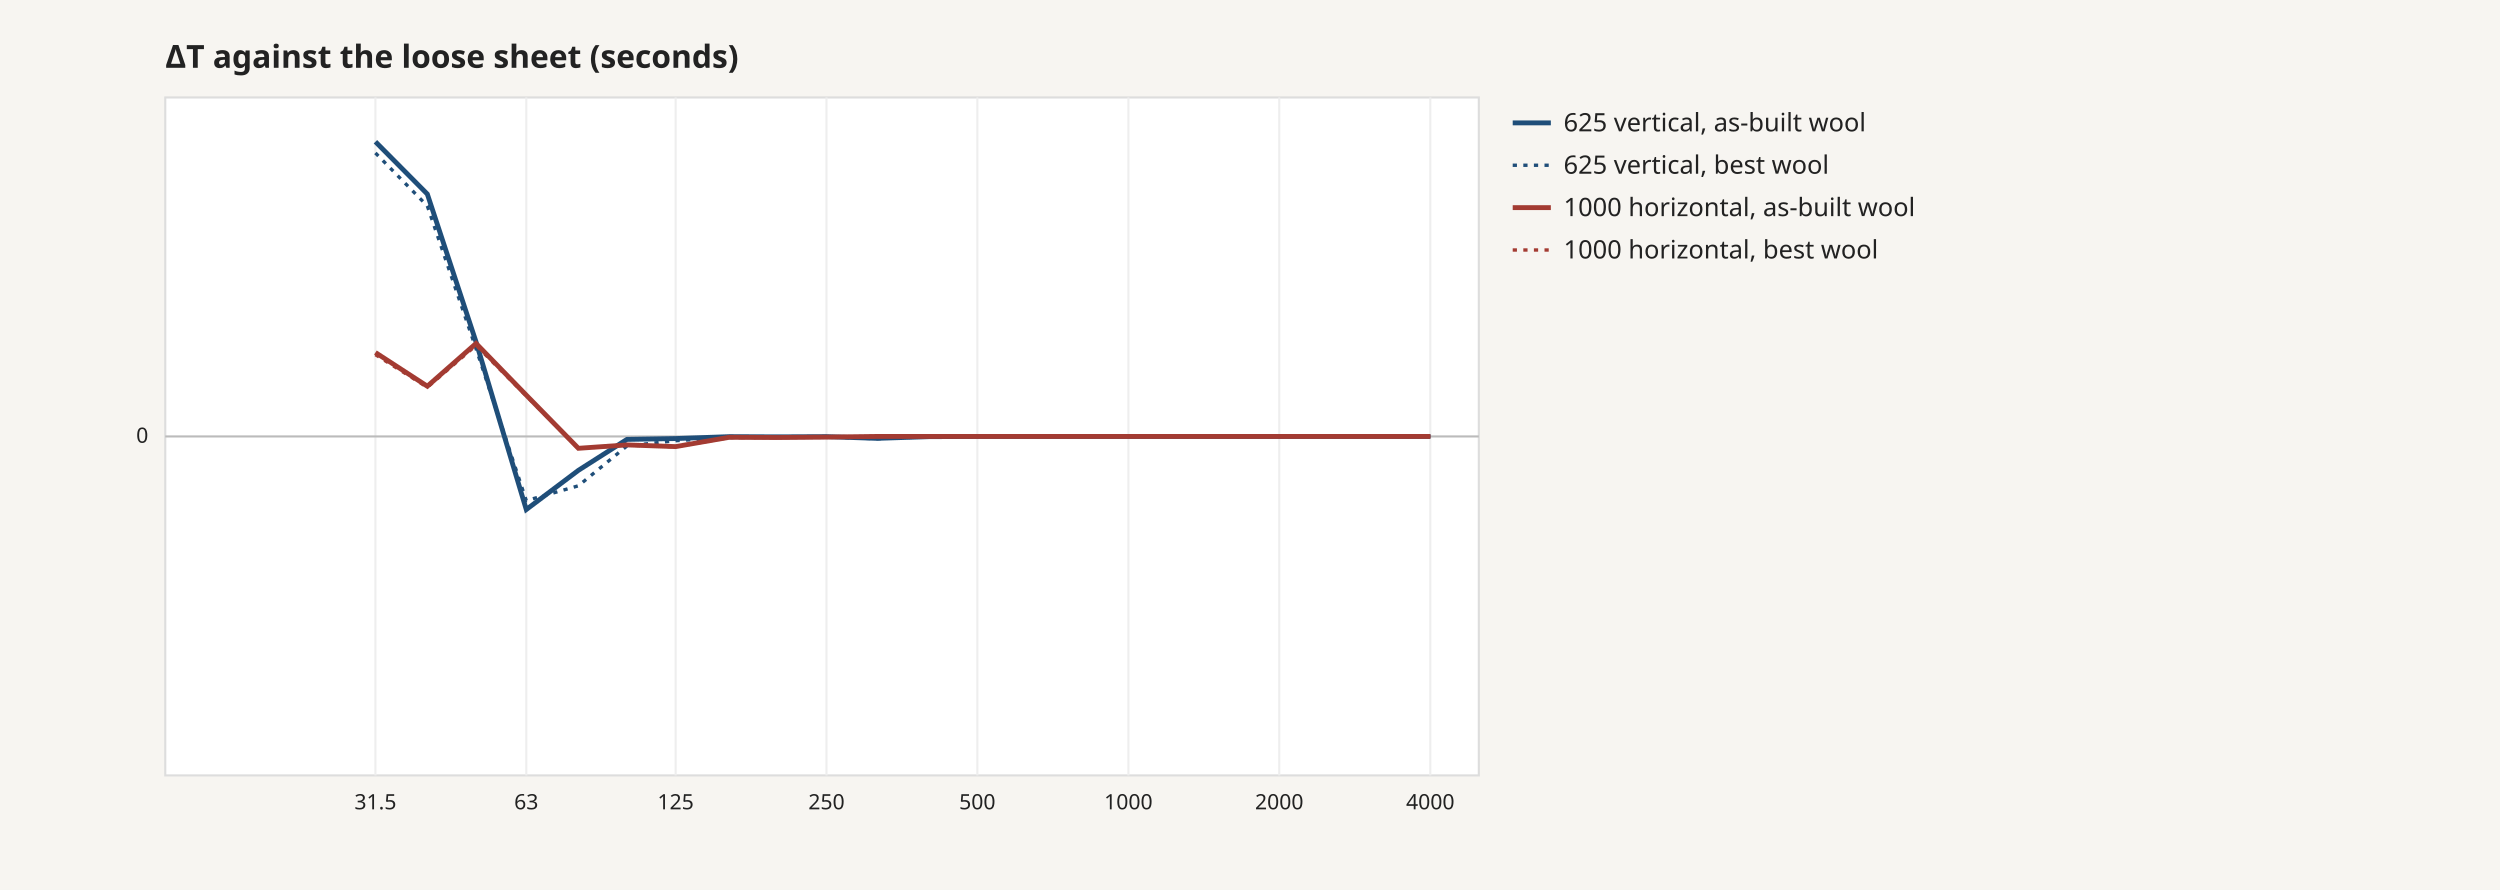
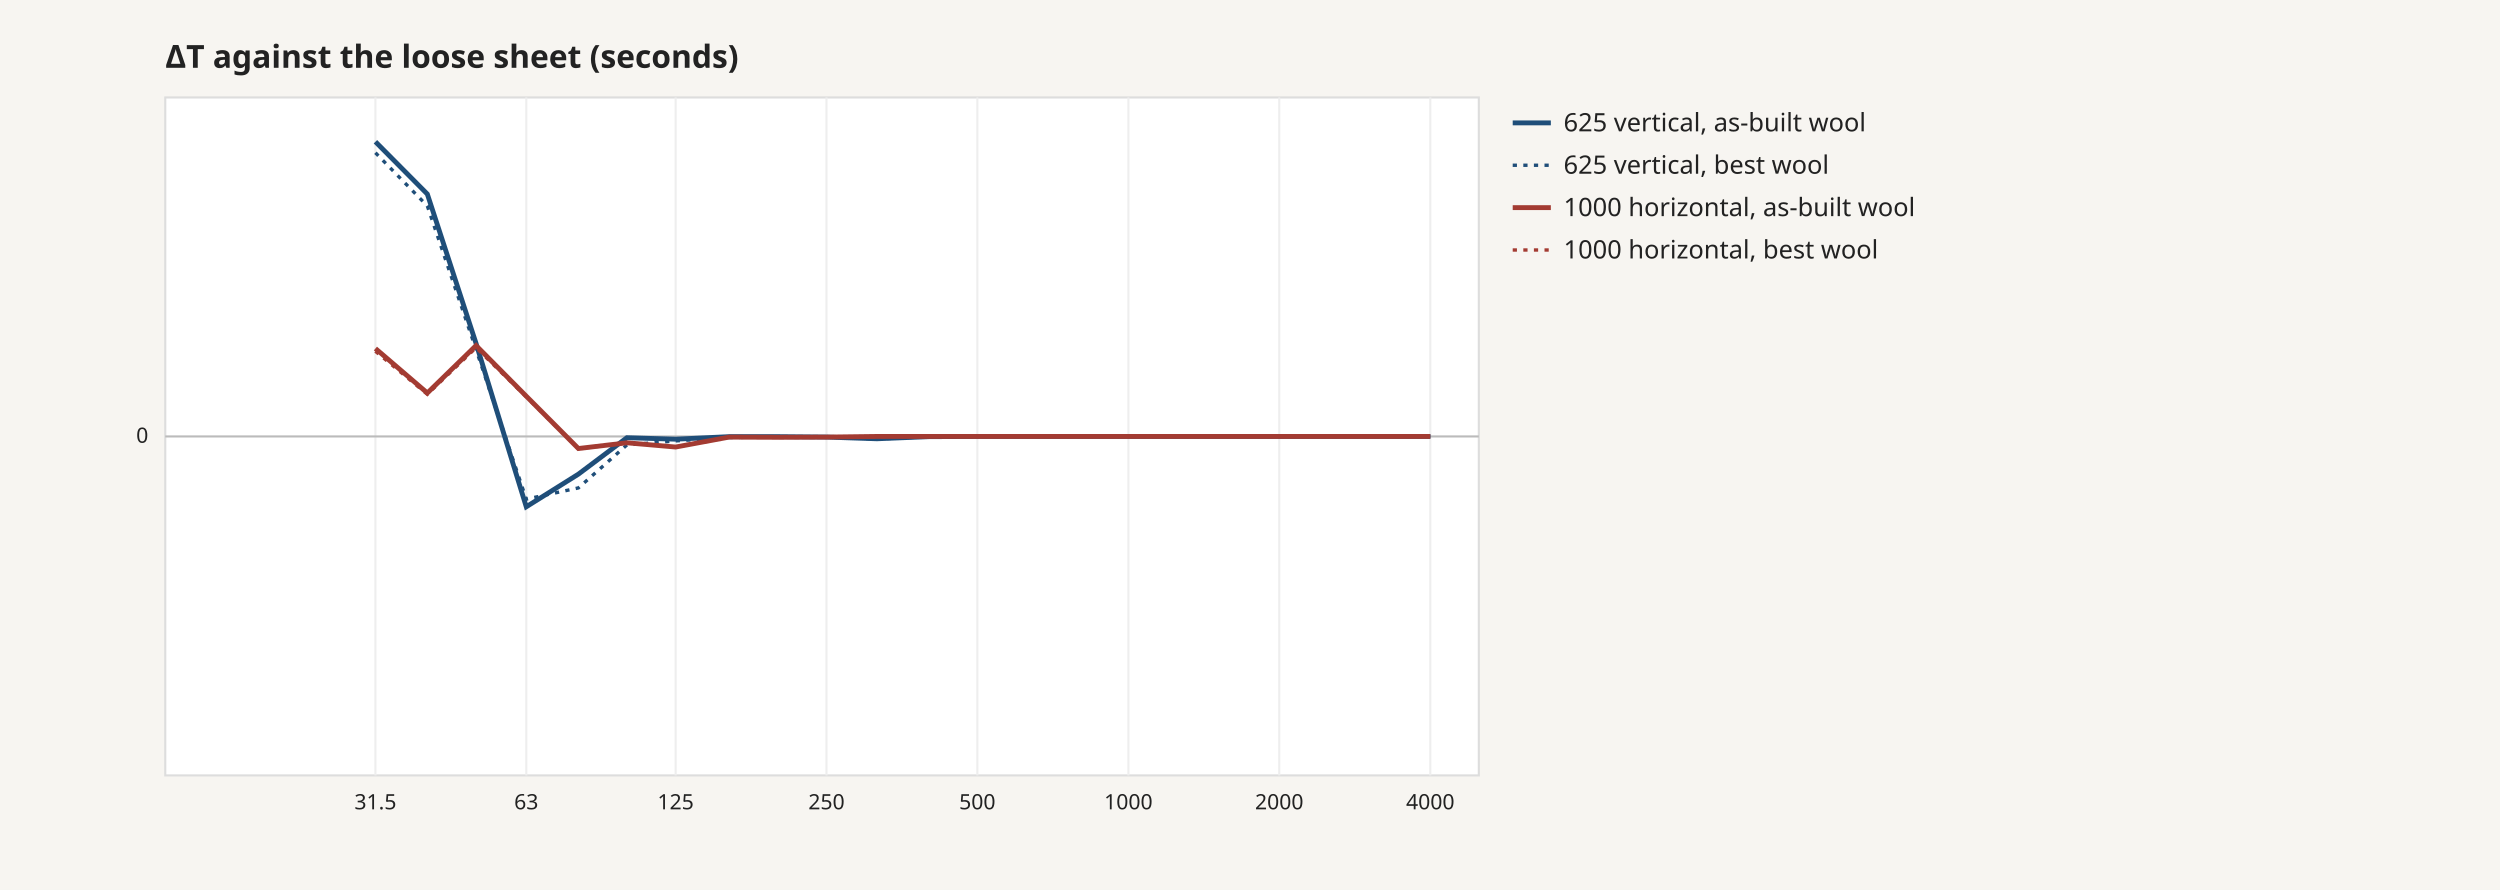
<svg xmlns="http://www.w3.org/2000/svg" width="1180" height="420" viewBox="0 0 1180 420">
  <rect width="100%" height="100%" fill="#f7f5f1" />
  <style>text{font-family:system-ui,sans-serif;fill:#222}</style>
  <text x="78" y="32" font-size="15" font-weight="600">ΔT against the loose sheet (seconds)</text>
  <rect x="78" y="46" width="620" height="320" fill="#fff" stroke="#ddd" />
  <line x1="177.2" y1="46" x2="177.2" y2="366" stroke="#eee" />
  <text x="177.2" y="382" font-size="10" text-anchor="middle">31.5</text>
  <line x1="248.4" y1="46" x2="248.4" y2="366" stroke="#eee" />
  <text x="248.4" y="382" font-size="10" text-anchor="middle">63</text>
  <line x1="318.9" y1="46" x2="318.9" y2="366" stroke="#eee" />
  <text x="318.9" y="382" font-size="10" text-anchor="middle">125</text>
  <line x1="390.1" y1="46" x2="390.1" y2="366" stroke="#eee" />
  <text x="390.1" y="382" font-size="10" text-anchor="middle">250</text>
  <line x1="461.3" y1="46" x2="461.3" y2="366" stroke="#eee" />
  <text x="461.3" y="382" font-size="10" text-anchor="middle">500</text>
  <line x1="532.6" y1="46" x2="532.6" y2="366" stroke="#eee" />
  <text x="532.6" y="382" font-size="10" text-anchor="middle">1000</text>
  <line x1="603.8" y1="46" x2="603.8" y2="366" stroke="#eee" />
  <text x="603.8" y="382" font-size="10" text-anchor="middle">2000</text>
  <line x1="675.1" y1="46" x2="675.1" y2="366" stroke="#eee" />
  <text x="675.1" y="382" font-size="10" text-anchor="middle">4000</text>
  <line x1="78" y1="206.0" x2="698" y2="206.0" stroke="#bbb" />
  <text x="70" y="209.0" font-size="10" text-anchor="end">0</text>
-   <path d="M177.2,66.9 L201.7,91.6 L224.7,161.4 L248.4,240.5 L273.0,222.0 L295.9,207.4 L318.9,207.0 L344.2,206.1 L367.2,206.2 L390.1,206.1 L413.9,206.9 L438.4,206.1 L461.3,206.0 L485.1,206.0 L509.6,206.0 L532.6,206.0 L555.5,206.0 L580.9,206.0 L603.8,206.0 L626.8,206.0 L650.5,206.0 L675.1,206.0" fill="none" stroke="#1f4e79" stroke-width="2.3" />
+   <path d="M177.2,66.9 L201.7,91.6 L224.7,162.1 L248.4,239.2 L273.0,223.8 L295.9,206.6 L318.9,207.3 L344.2,206.1 L367.2,206.1 L390.1,206.3 L413.9,207.1 L438.4,206.1 L461.3,206.0 L485.1,206.0 L509.6,206.0 L532.6,206.0 L555.5,206.0 L580.9,206.0 L603.8,206.0 L626.8,206.0 L650.5,206.0 L675.1,206.0" fill="none" stroke="#1f4e79" stroke-width="2.3" />
  <line x1="714" y1="58" x2="732" y2="58" stroke="#1f4e79" stroke-width="2.3" />
  <text x="738" y="62" font-size="12" fill="#1f4e79">625 vertical, as-built wool</text>
-   <path d="M177.2,72.2 L201.7,97.2 L224.7,164.6 L248.4,236.3 L273.0,229.3 L295.9,210.5 L318.9,208.0 L344.2,206.5 L367.2,206.3 L390.1,206.2 L413.9,207.1 L438.4,206.1 L461.3,206.0 L485.1,206.0 L509.6,206.0 L532.6,206.0 L555.5,206.0 L580.9,206.0 L603.8,206.0 L626.8,206.0 L650.5,206.0 L675.1,206.0" fill="none" stroke="#1f4e79" stroke-width="1.6" stroke-dasharray="2 3" />
+   <path d="M177.2,72.1 L201.7,97.2 L224.7,165.0 L248.4,235.6 L273.0,230.3 L295.9,210.0 L318.9,208.1 L344.2,206.5 L367.2,206.3 L390.1,206.3 L413.9,207.2 L438.4,206.1 L461.3,206.0 L485.1,206.0 L509.6,206.0 L532.6,206.0 L555.5,206.0 L580.9,206.0 L603.8,206.0 L626.8,206.0 L650.5,206.0 L675.1,206.0" fill="none" stroke="#1f4e79" stroke-width="1.6" stroke-dasharray="2 3" />
  <line x1="714" y1="78" x2="732" y2="78" stroke="#1f4e79" stroke-width="1.6" stroke-dasharray="2 3" />
  <text x="738" y="82" font-size="12" fill="#1f4e79">625 vertical, best wool</text>
-   <path d="M177.2,166.4 L201.7,182.3 L224.7,162.1 L248.4,186.5 L273.0,211.6 L295.9,210.0 L318.9,210.8 L344.2,206.4 L367.2,206.5 L390.1,206.3 L413.9,206.0 L438.4,206.0 L461.3,206.0 L485.1,206.0 L509.6,206.0 L532.6,206.0 L555.5,206.0 L580.9,206.0 L603.8,206.0 L626.8,206.0 L650.5,206.0 L675.1,206.0" fill="none" stroke="#a33b32" stroke-width="2.3" />
+   <path d="M177.2,164.5 L201.7,185.5 L224.7,163.1 L248.4,187.0 L273.0,211.7 L295.9,209.0 L318.9,211.0 L344.2,206.3 L367.2,206.4 L390.1,206.3 L413.9,206.0 L438.4,206.0 L461.3,206.0 L485.1,206.0 L509.6,206.0 L532.6,206.0 L555.5,206.0 L580.9,206.0 L603.8,206.0 L626.8,206.0 L650.5,206.0 L675.1,206.0" fill="none" stroke="#a33b32" stroke-width="2.3" />
  <line x1="714" y1="98" x2="732" y2="98" stroke="#a33b32" stroke-width="2.3" />
  <text x="738" y="102" font-size="12" fill="#a33b32">1000 horizontal, as-built wool</text>
-   <path d="M177.2,167.4 L201.7,182.8 L224.7,163.0 L248.4,186.8 L273.0,211.7 L295.9,210.1 L318.9,210.9 L344.2,206.5 L367.2,206.5 L390.1,206.3 L413.9,206.0 L438.4,206.0 L461.3,206.0 L485.1,206.0 L509.6,206.0 L532.6,206.0 L555.5,206.0 L580.9,206.0 L603.8,206.0 L626.8,206.0 L650.5,206.0 L675.1,206.0" fill="none" stroke="#a33b32" stroke-width="1.6" stroke-dasharray="2 3" />
+   <path d="M177.2,165.8 L201.7,186.1 L224.7,164.1 L248.4,187.3 L273.0,211.8 L295.9,209.1 L318.9,211.0 L344.2,206.3 L367.2,206.4 L390.1,206.3 L413.9,206.1 L438.4,206.0 L461.3,206.0 L485.1,206.0 L509.6,206.0 L532.6,206.0 L555.5,206.0 L580.9,206.0 L603.8,206.0 L626.8,206.0 L650.5,206.0 L675.1,206.0" fill="none" stroke="#a33b32" stroke-width="1.6" stroke-dasharray="2 3" />
  <line x1="714" y1="118" x2="732" y2="118" stroke="#a33b32" stroke-width="1.6" stroke-dasharray="2 3" />
  <text x="738" y="122" font-size="12" fill="#a33b32">1000 horizontal, best wool</text>
</svg>
